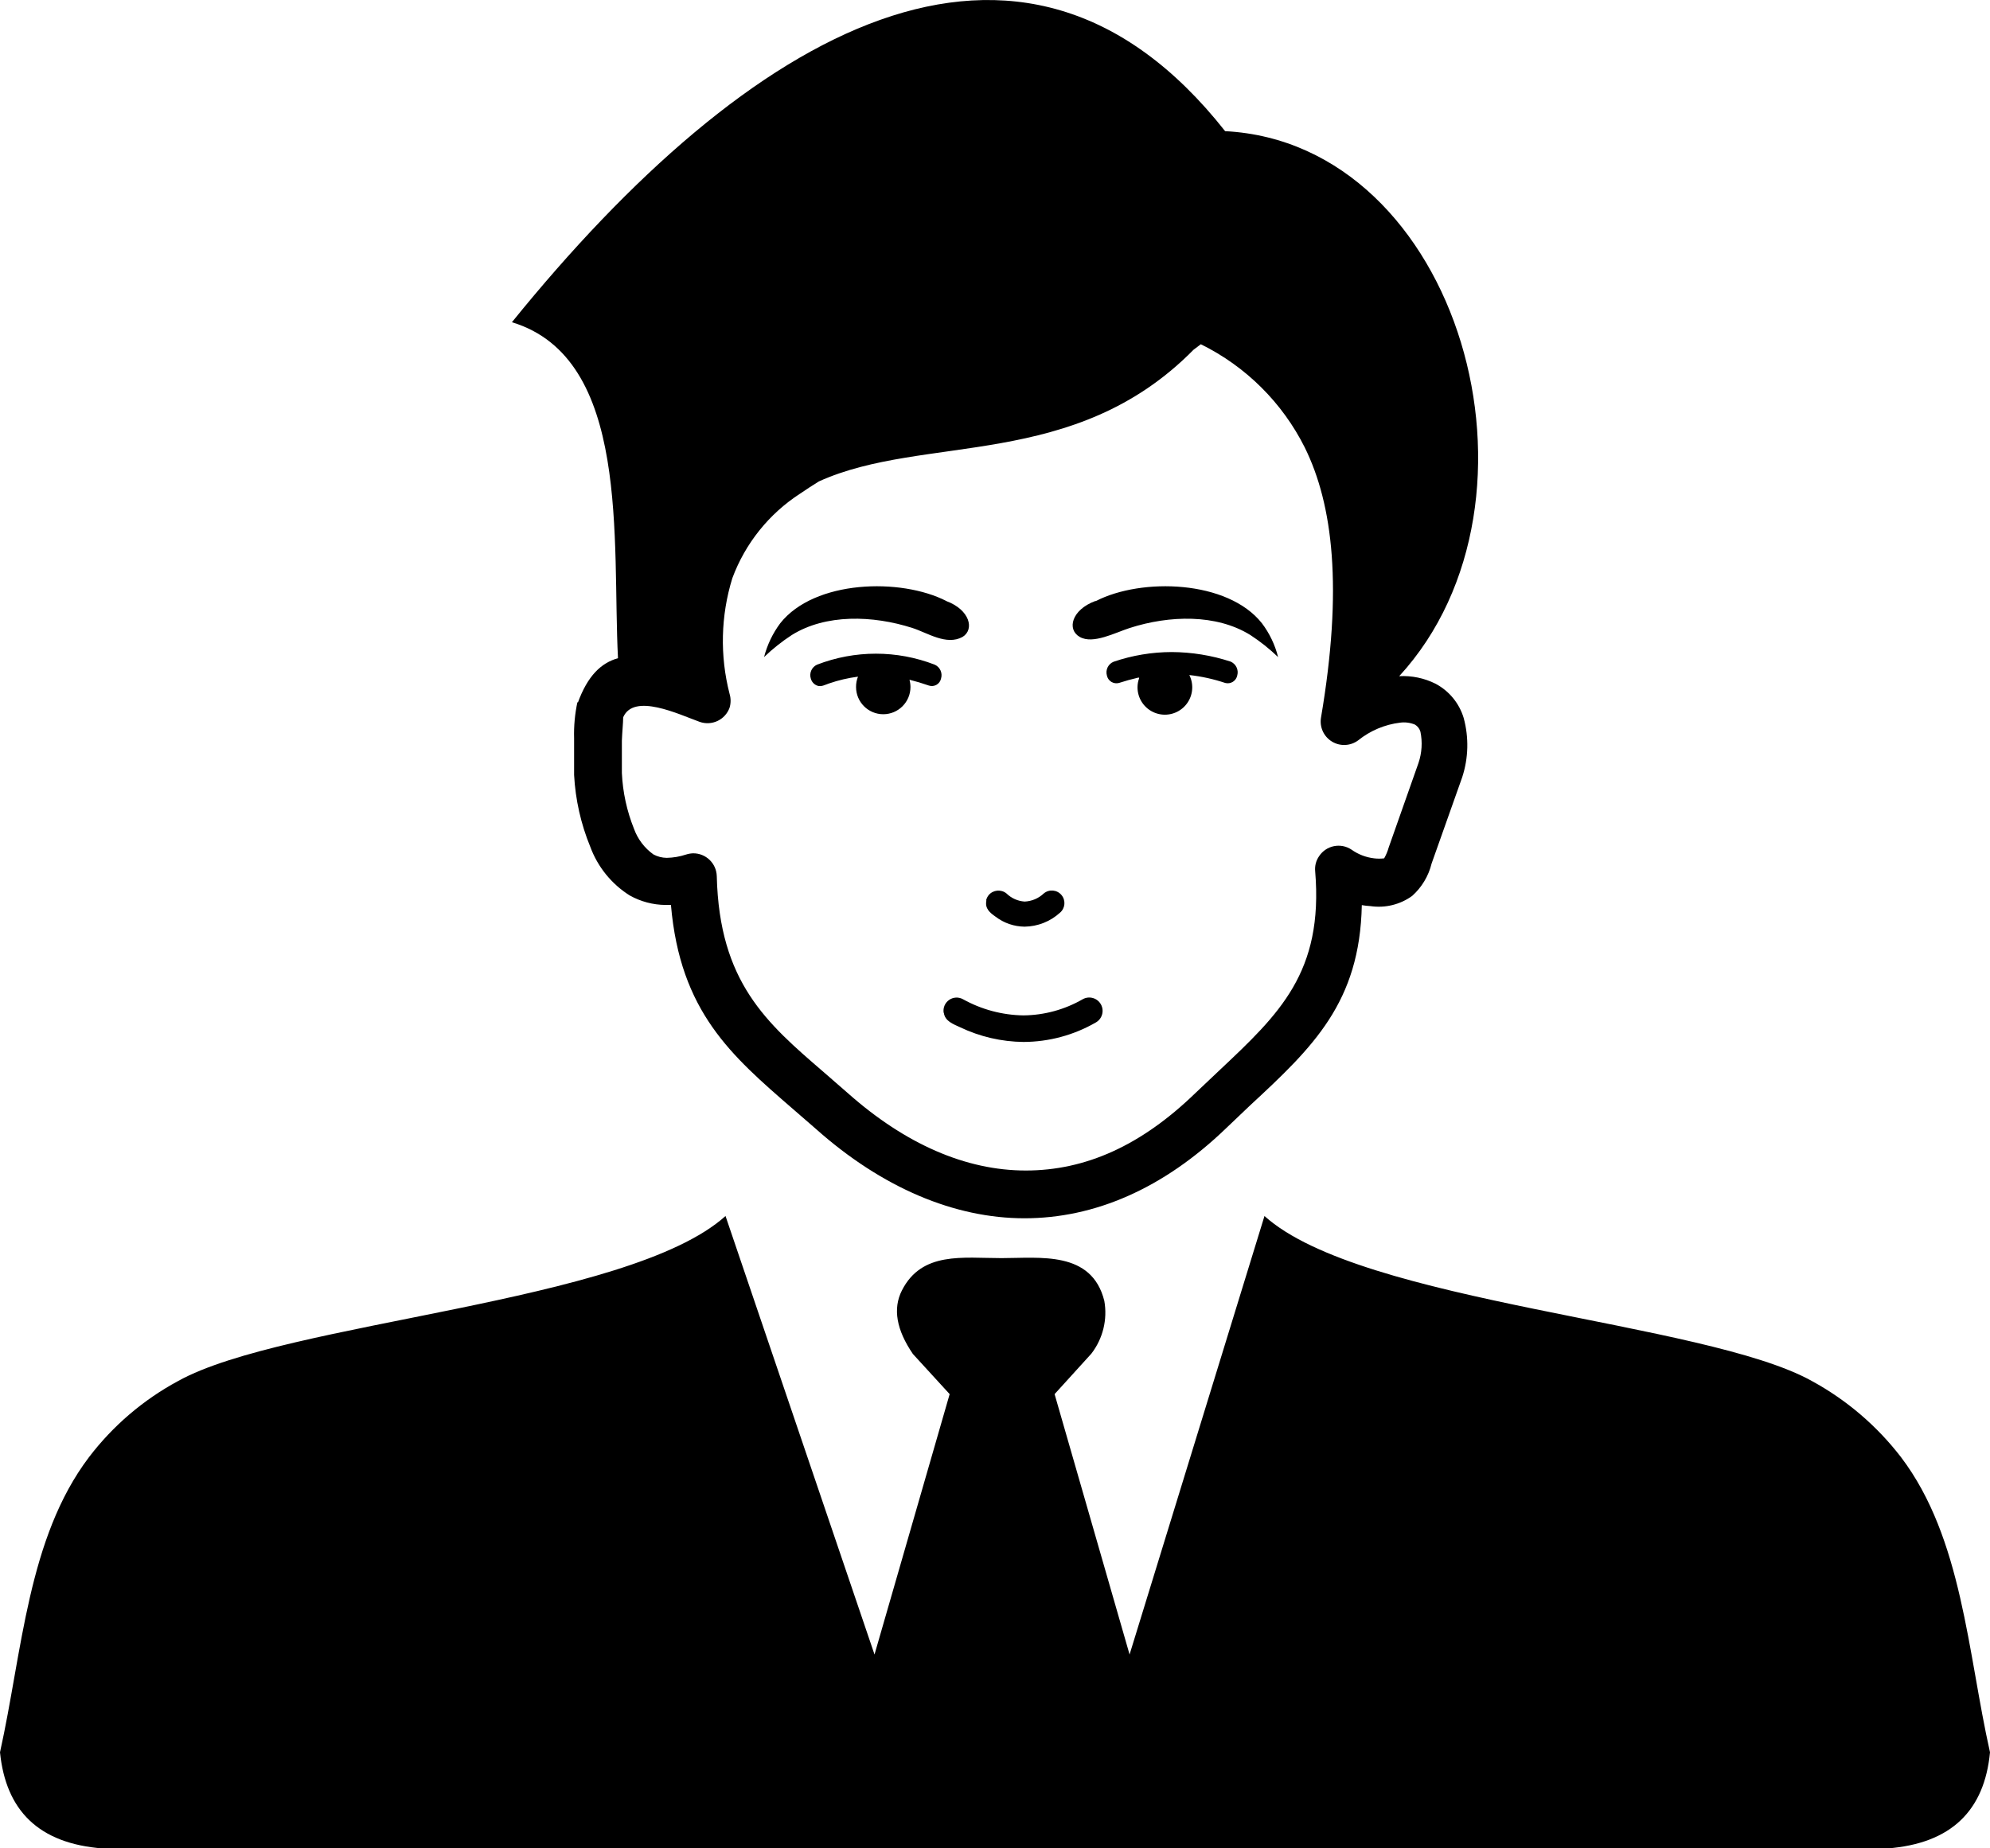
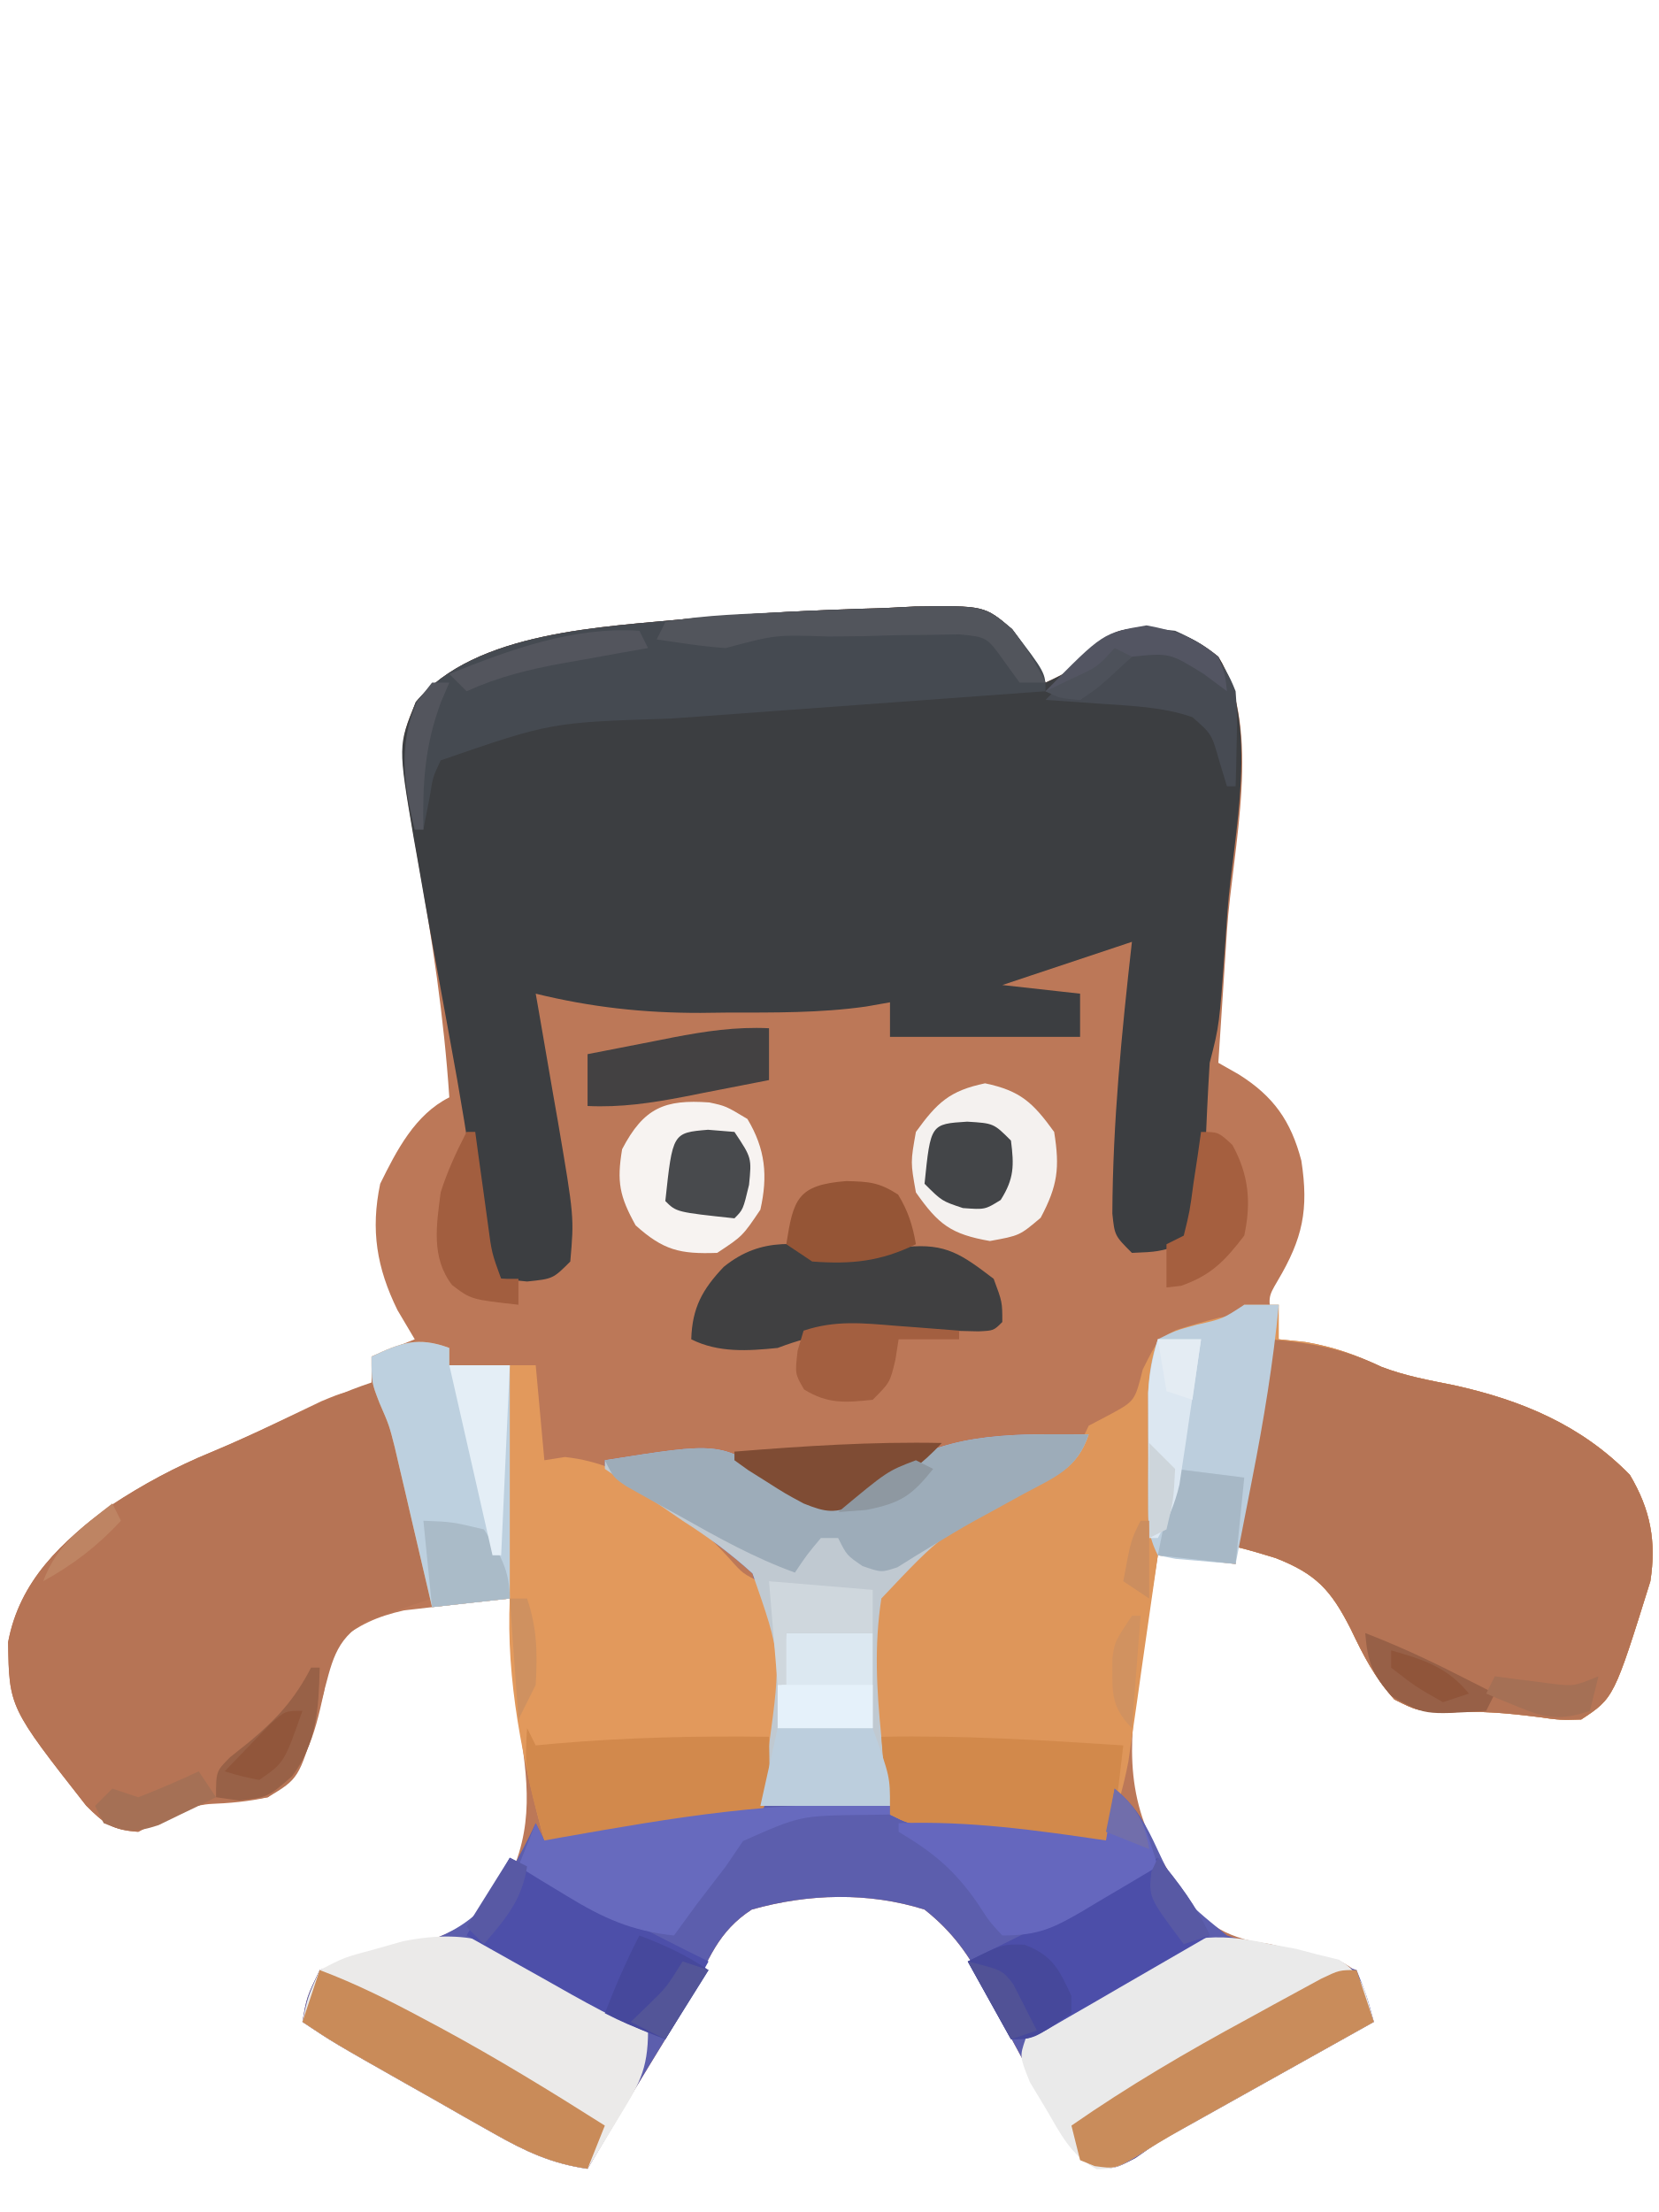
- <svg xmlns="http://www.w3.org/2000/svg" id="Layer_1" data-name="Layer 1" viewBox="0 0 122.88 114.11">
-   <path d="M35.68,43.4c.6-1.65,1.43-2.46,2.48-2.75-.37-7.2.81-18.52-6.55-20.75C46.2,1.87,63-7.94,75.65,8.1c14.51.76,20.73,22.79,10.75,33.66a4.47,4.47,0,0,1,2.25.47,3.55,3.55,0,0,1,1.73,2.11A6.38,6.38,0,0,1,90.29,48L88.4,53.33a3.94,3.94,0,0,1-1.2,2,3.52,3.52,0,0,1-2.58.63,4.78,4.78,0,0,1-.53-.06c-.12,6-3,8.76-6.9,12.37l-1.47,1.4c-3.89,3.75-8.14,5.57-12.46,5.57s-8.79-1.88-12.88-5.52l-1.44-1.25C45.17,65.2,42,62.49,41.43,55.89H41.1a4.61,4.61,0,0,1-2.22-.59,6,6,0,0,1-2.43-3,13.57,13.57,0,0,1-1-4.44c0-.46,0-1.38,0-2.26a9.37,9.37,0,0,1,.21-2.26ZM44.8,75.1,54,102.18,58.64,86.1l-2.27-2.48q-1.53-2.24-.68-3.92c1.23-2.43,3.77-2,6.15-2s5.57-.47,6.35,2.64a4.15,4.15,0,0,1-.8,3.26L65.12,86.1l4.63,16.08L78.08,75.1c6,5.41,27.18,6.5,33.8,10.19A17.51,17.51,0,0,1,117.39,90c3.79,5,4.11,12.09,5.49,18.22-.34,3.58-2.37,5.64-6.36,5.94H6.36c-4-.3-6-2.37-6.36-5.94C1.38,102,1.71,95,5.49,90A17.15,17.15,0,0,1,11,85.29c6.63-3.69,27.79-4.78,33.8-10.19ZM73.7,21.6c-7.38,7.49-16.62,5.18-23.13,8.13-.38.23-.77.49-1.17.76a10.62,10.62,0,0,0-4.18,5.22,13.12,13.12,0,0,0-.17,7.14,1.49,1.49,0,0,1,0,.86,1.45,1.45,0,0,1-1.85.87c-1.3-.47-4.06-1.8-4.72-.28,0,.35-.06.88-.08,1.44,0,.79,0,1.62,0,2a10.53,10.53,0,0,0,.75,3.45,3.34,3.34,0,0,0,1.2,1.58,1.78,1.78,0,0,0,.82.21,4.05,4.05,0,0,0,1.18-.2,1.63,1.63,0,0,1,.44-.08,1.45,1.45,0,0,1,1.47,1.41c.16,6.56,3.07,9.06,6.61,12.11l1.47,1.28c3.56,3.16,7.3,4.79,11,4.79s7.13-1.55,10.45-4.76l1.5-1.42c3.71-3.49,6.44-6.06,5.92-12.31a1.39,1.39,0,0,1,.24-.92,1.44,1.44,0,0,1,2-.41,3,3,0,0,0,1.4.54,2.5,2.5,0,0,0,.62,0,2.94,2.94,0,0,0,.28-.67l1.84-5.22a3.7,3.7,0,0,0,.12-1.93.75.75,0,0,0-.34-.44,1.78,1.78,0,0,0-.91-.12,5.11,5.11,0,0,0-2.59,1.09,1.45,1.45,0,0,1-2.3-1.4c1.36-8,.74-13.15-1-16.68a14.19,14.19,0,0,0-6.42-6.38l-.41.31ZM58.43,37.12c1.46.54,1.76,1.76,1,2.22-1,.54-2.16-.26-3.1-.56-2.44-.78-5.34-.87-7.44.44a11.68,11.68,0,0,0-1.71,1.36,6,6,0,0,1,1-2.09c2.11-2.67,7.43-2.82,10.26-1.37Zm9.2,0c-1.46.54-1.77,1.76-.95,2.22s2.16-.26,3.09-.56c2.44-.78,5.33-.87,7.44.44a11.68,11.68,0,0,1,1.71,1.36,5.78,5.78,0,0,0-1-2.09c-2.11-2.67-7.43-2.82-10.25-1.37ZM50.45,42.34a.64.64,0,0,1-.38-.42.71.71,0,0,1,.38-.87,10.07,10.07,0,0,1,7.27,0,.71.71,0,0,1,.39.85.58.58,0,0,1-.75.44q-.6-.21-1.2-.36a1.74,1.74,0,0,1,.06.45,1.68,1.68,0,1,1-3.36,0,1.66,1.66,0,0,1,.12-.64,9.09,9.09,0,0,0-1.79.42c-.24.08-.48.23-.74.13Zm19.89-.45a1.62,1.62,0,0,0-.1.54,1.69,1.69,0,1,0,3.2-.74,10.68,10.68,0,0,1,2.22.49.6.6,0,0,0,.74-.47.72.72,0,0,0-.41-.85,11.89,11.89,0,0,0-3.64-.59,11.17,11.17,0,0,0-3.59.6.71.71,0,0,0-.41.85.6.6,0,0,0,.74.46c.4-.13.8-.24,1.19-.33.1,0,.08,0,.06,0ZM60.89,55.61a.84.84,0,0,1,.16-.33.79.79,0,0,1,1.1-.1,1.77,1.77,0,0,0,1.12.5,1.83,1.83,0,0,0,1.18-.5.77.77,0,1,1,1,1.19,3.31,3.31,0,0,1-2.18.86,3,3,0,0,1-1.8-.62c-.34-.24-.67-.5-.56-1Zm-2.62,6.94a.81.81,0,0,1,1.19-.84,7.93,7.93,0,0,0,3.73,1,7.48,7.48,0,0,0,3.67-1,.82.82,0,0,1,.8,1.44,9,9,0,0,1-4.46,1.2,9.31,9.31,0,0,1-3.92-.91c-.41-.19-.93-.37-1-.89Z" />
+ <svg xmlns="http://www.w3.org/2000/svg" version="1.1" width="192" height="256">
+   <path d="M0 0 C1.744 -0.089 1.744 -0.089 3.524 -0.18 C11.621 -0.292 11.621 -0.292 14.81 2.45 C16.318 4.448 17.567 6.39 18.688 8.625 C21.248 7.448 22.638 6.683 24.5 4.5 C26.688 2.625 26.688 2.625 30.125 2.188 C33.88 2.649 35.752 3.277 38.688 5.625 C43.851 13.957 40.319 27.819 39.688 37.312 C39.591 38.804 39.494 40.296 39.398 41.787 C39.165 45.4 38.928 49.013 38.688 52.625 C39.466 53.067 40.245 53.509 41.047 53.965 C45.062 56.489 47.09 59.339 48.297 63.957 C49.171 69.645 48.456 72.952 45.547 77.863 C44.44 79.75 44.44 79.75 44.938 82.625 C45.185 83.285 45.432 83.945 45.688 84.625 C46.698 84.728 47.709 84.831 48.75 84.938 C52.108 85.524 54.509 86.389 57.555 87.816 C60.301 88.858 63.058 89.362 65.938 89.938 C73.737 91.656 80.671 94.537 86.312 100.312 C88.711 104.346 89.396 108.031 88.688 112.625 C84.472 126.135 84.472 126.135 80.688 128.625 C78.27 128.699 78.27 128.699 75.5 128.312 C72.023 127.872 68.809 127.599 65.312 127.812 C61.688 127.625 61.688 127.625 59.062 126.312 C56.691 123.63 55.537 121.332 54 118.125 C51.724 113.65 50.011 111.773 45.312 109.938 C43.782 109.461 42.243 109.009 40.688 108.625 C40.688 109.285 40.688 109.945 40.688 110.625 C37.718 110.295 34.748 109.965 31.688 109.625 C31.18 112.791 30.681 115.957 30.188 119.125 C30.044 120.012 29.901 120.899 29.754 121.812 C28.424 130.427 27.578 137.208 32.188 144.938 C32.55 145.553 32.912 146.169 33.286 146.804 C35.85 150.889 37.831 153.173 42.531 154.273 C43.243 154.389 43.954 154.505 44.688 154.625 C46.486 155.032 48.278 155.471 50.062 155.938 C50.895 156.119 51.728 156.301 52.586 156.488 C54.688 157.625 54.688 157.625 55.819 160.696 C56.106 161.663 56.392 162.629 56.688 163.625 C55.956 164.033 55.225 164.442 54.472 164.863 C51.741 166.388 49.011 167.915 46.281 169.442 C44.526 170.423 42.77 171.404 41.014 172.385 C39.346 173.318 39.346 173.318 37.645 174.27 C36.623 174.84 35.602 175.411 34.55 175.999 C31.683 177.578 31.683 177.578 29.065 179.397 C26.688 180.625 26.688 180.625 24.503 180.509 C21.261 178.931 20.087 175.46 18.5 172.375 C17.693 170.92 16.883 169.467 16.07 168.016 C14.555 165.27 13.149 162.504 11.805 159.672 C9.892 155.978 7.999 153.253 4.688 150.625 C-1.795 148.577 -8.8 148.776 -15.312 150.625 C-19.21 153.15 -20.389 156.487 -22.312 160.625 C-23.854 163.268 -25.452 165.874 -27.053 168.481 C-29.518 172.503 -31.914 176.564 -34.312 180.625 C-38.483 180.025 -41.511 178.608 -45.164 176.535 C-46.262 175.916 -47.361 175.296 -48.492 174.658 C-49.629 174.008 -50.766 173.358 -51.938 172.688 C-53.082 172.041 -54.227 171.395 -55.406 170.729 C-63.73 166.013 -63.73 166.013 -67.312 163.625 C-66.824 160.762 -66.824 160.762 -65.312 157.625 C-62.484 156.628 -60.035 155.994 -57.125 155.438 C-51.272 154.003 -47.317 152.754 -43.688 147.625 C-40.395 141.118 -41.224 135.617 -42.312 128.625 C-42.522 126.022 -42.71 123.418 -42.875 120.812 C-42.959 119.63 -43.043 118.448 -43.129 117.23 C-43.189 116.371 -43.25 115.511 -43.312 114.625 C-46.315 114.939 -49.314 115.276 -52.312 115.625 C-53.385 115.749 -54.458 115.873 -55.562 116 C-58.763 116.727 -60.687 117.647 -63.312 119.625 C-64.377 122.354 -64.377 122.354 -64.812 125.438 C-66.028 130.955 -66.86 134.043 -71.312 137.625 C-73.602 138.133 -75.759 138.313 -78.102 138.41 C-81.215 138.713 -83.556 140.215 -86.312 141.625 C-89.265 141.432 -90.237 140.7 -92.348 138.586 C-101.255 127.224 -101.255 127.224 -101.375 119.688 C-100.055 112.566 -95.145 107.999 -89.5 103.875 C-85.736 101.394 -81.983 99.375 -77.816 97.668 C-73.514 95.876 -69.338 93.805 -65.133 91.797 C-62.312 90.625 -62.312 90.625 -59.312 90.625 C-59.312 89.305 -59.312 87.985 -59.312 86.625 C-56.837 85.635 -56.837 85.635 -54.312 84.625 C-55.303 82.954 -55.303 82.954 -56.312 81.25 C-58.713 76.353 -59.436 71.997 -58.312 66.625 C-56.407 62.755 -54.274 58.606 -50.312 56.625 C-50.932 47.342 -52.288 38.333 -53.939 29.186 C-56.257 15.934 -56.257 15.934 -54.188 10.875 C-47.314 2.626 -32.455 2.205 -22.336 1.205 C-14.902 0.578 -7.458 0.206 0 0 Z " fill="#BC7858" transform="translate(102.3125,70.375)" />
+   <path d="M0 0 C1.744 -0.089 1.744 -0.089 3.524 -0.18 C11.621 -0.292 11.621 -0.292 14.81 2.45 C16.318 4.448 17.567 6.39 18.688 8.625 C21.248 7.448 22.638 6.683 24.5 4.5 C26.688 2.625 26.688 2.625 30.125 2.188 C33.88 2.649 35.752 3.277 38.688 5.625 C43.568 13.46 40.398 26.329 39.75 35.062 C39.663 36.315 39.576 37.567 39.486 38.857 C38.801 48.316 38.801 48.316 37.688 52.625 C37.464 56.226 37.295 59.821 37.17 63.426 C36.828 70.795 36.828 70.795 34.688 73.625 C31.688 74.5 31.688 74.5 28.688 74.625 C26.688 72.625 26.688 72.625 26.422 70.07 C26.472 59.504 27.505 49.117 28.688 38.625 C21.262 41.1 21.262 41.1 13.688 43.625 C16.657 43.955 19.628 44.285 22.688 44.625 C22.688 46.275 22.688 47.925 22.688 49.625 C15.428 49.625 8.168 49.625 0.688 49.625 C0.688 48.305 0.688 46.985 0.688 45.625 C-0.224 45.786 -1.135 45.947 -2.074 46.113 C-7.407 46.871 -12.748 46.809 -18.125 46.812 C-19.669 46.831 -19.669 46.831 -21.244 46.85 C-27.839 46.862 -33.906 46.194 -40.312 44.625 C-40.191 45.315 -40.07 46.006 -39.945 46.717 C-39.395 49.873 -38.854 53.03 -38.312 56.188 C-38.122 57.274 -37.931 58.36 -37.734 59.479 C-35.861 70.484 -35.861 70.484 -36.312 75.625 C-38.312 77.625 -38.312 77.625 -41.312 77.938 C-42.303 77.834 -43.292 77.731 -44.312 77.625 C-46.509 74.33 -46.728 72.689 -47.188 68.812 C-48.02 62.458 -49.081 56.176 -50.25 49.875 C-51.548 42.817 -52.845 35.76 -54.062 28.688 C-54.254 27.616 -54.254 27.616 -54.449 26.522 C-56.249 15.915 -56.249 15.915 -54.188 10.875 C-47.314 2.626 -32.455 2.205 -22.336 1.205 C-14.902 0.578 -7.458 0.206 0 0 Z " fill="#3C3E41" transform="translate(102.3125,70.375)" />
+   <path d="M0 0 C-1.353 4.06 -3.918 4.814 -7.5 6.688 C-16.926 11.504 -16.926 11.504 -24 19 C-24.836 24.417 -24.586 29.556 -24 35 C-23.912 35.828 -23.824 36.655 -23.733 37.508 C-23.497 39.673 -23.253 41.837 -23 44 C-22.385 44.055 -21.77 44.111 -21.136 44.168 C-18.34 44.421 -15.545 44.679 -12.75 44.938 C-11.782 45.025 -10.814 45.112 -9.816 45.201 C-8.882 45.288 -7.947 45.375 -6.984 45.465 C-5.696 45.583 -5.696 45.583 -4.382 45.703 C-2.184 45.977 -0.133 46.411 2 47 C2.33 45.02 2.66 43.04 3 41 C5.183 42.843 6.173 44.354 7.445 46.961 C10.522 53.542 10.522 53.542 16.002 57.997 C19.032 59.025 22.035 59.786 25.184 60.355 C27.367 60.777 27.367 60.777 31 62 C32.227 65.076 32.227 65.076 33 68 C32.269 68.408 31.538 68.817 30.784 69.238 C28.054 70.763 25.324 72.29 22.594 73.817 C20.838 74.798 19.082 75.779 17.326 76.76 C16.214 77.382 15.103 78.004 13.957 78.645 C12.425 79.501 12.425 79.501 10.863 80.374 C7.996 81.953 7.996 81.953 5.378 83.772 C3 85 3 85 0.815 84.884 C-2.426 83.306 -3.6 79.835 -5.188 76.75 C-5.995 75.295 -6.805 73.842 -7.617 72.391 C-9.132 69.645 -10.539 66.879 -11.883 64.047 C-13.796 60.353 -15.688 57.628 -19 55 C-25.483 52.952 -32.488 53.151 -39 55 C-42.897 57.525 -44.077 60.862 -46 65 C-47.542 67.643 -49.139 70.249 -50.74 72.856 C-53.205 76.878 -55.602 80.939 -58 85 C-62.17 84.4 -65.199 82.983 -68.852 80.91 C-69.95 80.291 -71.048 79.671 -72.18 79.033 C-73.885 78.058 -73.885 78.058 -75.625 77.062 C-76.77 76.416 -77.914 75.77 -79.094 75.104 C-87.417 70.388 -87.417 70.388 -91 68 C-90.508 65.133 -90.508 65.133 -89 62 C-86.194 61.029 -83.76 60.411 -80.875 59.875 C-74.054 58.306 -70.789 56.628 -66.938 50.688 C-65.907 48.819 -64.908 46.931 -64 45 C-63.67 45.66 -63.34 46.32 -63 47 C-62.385 46.909 -61.77 46.818 -61.136 46.725 C-58.341 46.313 -55.545 45.907 -52.75 45.5 C-51.782 45.357 -50.814 45.214 -49.816 45.066 C-48.415 44.863 -48.415 44.863 -46.984 44.656 C-46.126 44.531 -45.267 44.405 -44.382 44.275 C-42 44 -42 44 -38 44 C-35.331 29.575 -35.331 29.575 -38.914 16.109 C-41.487 13.768 -44.068 11.869 -47 10 C-47.88 9.395 -48.761 8.791 -49.668 8.168 C-51.22 7.114 -52.79 6.086 -54.383 5.094 C-54.916 4.733 -55.45 4.372 -56 4 C-56 3.67 -56 3.34 -56 3 C-42.695 0.891 -42.695 0.891 -36.438 5 C-35.694 5.577 -34.95 6.155 -34.184 6.75 C-32.056 8.228 -32.056 8.228 -29.496 7.875 C-26.789 6.926 -24.937 5.688 -22.625 4 C-15.597 -0.438 -8.061 0 0 0 Z " fill="#5C5EAD" transform="translate(126,166)" />
+   <path d="M0 0 C1.32 0 2.64 0 4 0 C4 1.32 4 2.64 4 4 C5.516 4.155 5.516 4.155 7.062 4.312 C10.42 4.899 12.822 5.764 15.867 7.191 C18.614 8.233 21.37 8.737 24.25 9.312 C32.049 11.031 38.984 13.912 44.625 19.688 C47.024 23.721 47.709 27.406 47 32 C42.784 45.51 42.784 45.51 39 48 C36.582 48.074 36.582 48.074 33.812 47.688 C30.336 47.247 27.121 46.974 23.625 47.188 C20 47 20 47 17.375 45.688 C15.004 43.005 13.849 40.707 12.312 37.5 C10.036 33.025 8.324 31.148 3.625 29.312 C2.095 28.836 0.556 28.384 -1 28 C-1 28.66 -1 29.32 -1 30 C-3.97 29.67 -6.94 29.34 -10 29 C-10.111 29.786 -10.221 30.573 -10.335 31.383 C-10.843 34.965 -11.359 38.545 -11.875 42.125 C-12.136 43.981 -12.136 43.981 -12.402 45.875 C-12.663 47.673 -12.663 47.673 -12.93 49.508 C-13.087 50.608 -13.244 51.707 -13.406 52.84 C-14.005 56.026 -14.904 58.953 -16 62 C-19.792 61.694 -23.584 61.379 -27.375 61.062 C-28.455 60.975 -29.535 60.888 -30.648 60.799 C-31.68 60.712 -32.711 60.625 -33.773 60.535 C-34.727 60.457 -35.68 60.378 -36.662 60.297 C-39 60 -39 60 -41 59 C-43.535 50.972 -44.481 42.307 -43 34 C-38.657 27.145 -30.615 23.318 -23.56 19.648 C-19.776 17.76 -19.776 17.76 -18 14 C-17.216 13.588 -16.433 13.175 -15.625 12.75 C-12.661 11.152 -12.661 11.152 -11.75 7.5 C-10 4 -10 4 -7.852 2.914 C-6.235 2.399 -4.604 1.928 -2.961 1.508 C-1.011 1.18 -1.011 1.18 0 0 Z " fill="#DE965A" transform="translate(144,151)" />
+   <path d="M0 0 C2.142 2.142 2.495 3.116 3.289 5.957 C3.508 6.74 3.727 7.523 3.953 8.33 C4.286 9.559 4.286 9.559 4.625 10.812 C4.969 12.024 4.969 12.024 5.32 13.26 C6.419 17.252 7.322 20.817 7 25 C6.301 25.231 5.603 25.461 4.883 25.699 C3.518 26.188 3.518 26.188 2.125 26.688 C1.22 27.001 0.315 27.314 -0.617 27.637 C-4.333 29.762 -4.606 32.597 -5.711 36.535 C-6.04 37.786 -6.04 37.786 -6.375 39.062 C-8.433 45.841 -8.433 45.841 -12 48 C-14.254 48.379 -16.473 48.569 -18.754 48.715 C-21.858 49.109 -24.238 50.587 -27 52 C-29.952 51.807 -30.925 51.075 -33.035 48.961 C-41.943 37.599 -41.943 37.599 -42.062 30.062 C-40.743 22.941 -35.833 18.374 -30.188 14.25 C-26.423 11.769 -22.668 9.753 -18.504 8.039 C-15.332 6.723 -12.236 5.266 -9.125 3.812 C-6.09 2.395 -3.178 1.059 0 0 Z " fill="#B67455" transform="translate(43,160)" />
+   <path d="M0 0 C0 0.66 0 1.32 0 2 C3.3 2 6.6 2 10 2 C10.33 5.63 10.66 9.26 11 13 C11.784 12.876 12.568 12.752 13.375 12.625 C21.154 13.43 27.295 18.775 32.43 24.387 C33.959 26.115 33.959 26.115 36.172 27.195 C38 29 38 29 38.461 32.73 C38.453 34.216 38.424 35.702 38.375 37.188 C38.374 37.918 38.372 38.648 38.371 39.4 C38.289 44.538 37.399 49.06 36 54 C33.147 54.507 30.293 55.006 27.438 55.5 C26.638 55.643 25.838 55.786 25.014 55.934 C20.265 56.748 15.818 57.155 11 57 C8.504 47.907 6.56 38.464 7 29 C4.03 29.33 1.06 29.66 -2 30 C-2.141 29.39 -2.282 28.78 -2.427 28.152 C-3.072 25.371 -3.724 22.592 -4.375 19.812 C-4.597 18.853 -4.818 17.893 -5.047 16.904 C-5.266 15.973 -5.485 15.042 -5.711 14.082 C-5.91 13.228 -6.109 12.375 -6.314 11.495 C-6.962 8.942 -6.962 8.942 -8.081 6.37 C-9 4 -9 4 -9 1 C-5.574 -0.618 -3.619 -1.341 0 0 Z " fill="#E2995C" transform="translate(52,156)" />
+   <path d="M0 0 C4.858 0.426 8.464 1.078 12.902 3.191 C15.634 4.245 18.38 4.74 21.25 5.312 C29.049 7.031 35.984 9.912 41.625 15.688 C44.024 19.721 44.709 23.406 44 28 C39.784 41.51 39.784 41.51 36 44 C33.582 44.074 33.582 44.074 30.812 43.688 C27.336 43.247 24.121 42.974 20.625 43.188 C17 43 17 43 14.375 41.688 C12.004 39.005 10.849 36.707 9.312 33.5 C7.036 29.025 5.324 27.148 0.625 25.312 C-0.905 24.836 -2.444 24.384 -4 24 C-3.453 15.819 -1.829 7.982 0 0 Z " fill="#B57455" transform="translate(147,155)" />
+   <path d="M0 0 C-1.353 4.06 -3.918 4.814 -7.5 6.688 C-16.928 11.503 -16.928 11.503 -24 19 C-24.836 24.468 -24.551 29.513 -24 35 C-23.915 35.928 -23.83 36.856 -23.742 37.812 C-23.55 39.549 -23.287 41.277 -23 43 C-27.95 43 -32.9 43 -38 43 C-37.67 40.69 -37.34 38.38 -37 36 C-35.598 25.62 -35.598 25.62 -38.914 16.105 C-41.487 13.767 -44.07 11.868 -47 10 C-47.88 9.395 -48.761 8.791 -49.668 8.168 C-51.22 7.114 -52.79 6.086 -54.383 5.094 C-54.916 4.733 -55.45 4.372 -56 4 C-56 3.67 -56 3.34 -56 3 C-42.695 0.891 -42.695 0.891 -36.438 5 C-35.694 5.577 -34.95 6.155 -34.184 6.75 C-32.056 8.228 -32.056 8.228 -29.496 7.875 C-26.789 6.926 -24.937 5.688 -22.625 4 C-15.597 -0.438 -8.061 0 0 0 Z " fill="#C0C9D1" transform="translate(126,166)" />
+   <path d="M0 0 C1.744 -0.089 1.744 -0.089 3.524 -0.18 C11.6 -0.292 11.6 -0.292 14.81 2.415 C18.688 7.491 18.688 7.491 18.688 9.625 C18.052 9.671 17.417 9.716 16.763 9.763 C10.094 10.244 3.426 10.732 -3.242 11.224 C-5.724 11.406 -8.206 11.587 -10.688 11.765 C-14.275 12.023 -17.862 12.288 -21.449 12.555 C-22.541 12.632 -23.634 12.709 -24.759 12.789 C-38.575 13.228 -38.575 13.228 -51.312 17.625 C-52.219 19.565 -52.219 19.565 -52.562 21.75 C-52.81 23.029 -53.057 24.308 -53.312 25.625 C-53.642 25.625 -53.972 25.625 -54.312 25.625 C-55.542 20.554 -56.202 15.799 -54.188 10.875 C-47.314 2.626 -32.455 2.205 -22.336 1.205 C-14.902 0.578 -7.458 0.206 0 0 Z " fill="#454A51" transform="translate(102.3125,70.375)" />
+   <path d="M0 0 C0.989 0.179 1.977 0.358 2.996 0.543 C3.802 0.756 4.607 0.968 5.438 1.188 C6.261 1.387 7.085 1.587 7.934 1.793 C10.923 3.539 11.042 5.783 12 9 C11.269 9.408 10.538 9.817 9.784 10.238 C7.054 11.763 4.324 13.29 1.594 14.817 C-0.162 15.798 -1.918 16.779 -3.674 17.76 C-4.786 18.382 -5.897 19.004 -7.043 19.645 C-8.064 20.215 -9.085 20.786 -10.137 21.374 C-12.028 22.448 -13.897 23.558 -15.743 24.707 C-18 26 -18 26 -20.07 26.051 C-23.059 24.423 -24.18 22.096 -25.875 19.188 C-26.512 18.129 -27.149 17.071 -27.805 15.98 C-29 13 -29 13 -28.313 10.977 C-25.92 7.374 -22.142 5.759 -18.438 3.688 C-17.663 3.22 -16.889 2.753 -16.092 2.271 C-10.32 -0.982 -6.424 -1.464 0 0 Z " fill="#EAEAEA" transform="translate(147,225)" />
+   <path d="M0 0 C0.879 0.491 1.758 0.982 2.664 1.488 C3.494 1.972 4.324 2.455 5.18 2.953 C5.937 3.393 6.695 3.833 7.476 4.286 C8.02 4.769 8.564 5.252 9.125 5.75 C9.125 10.407 8.014 12.076 5.625 16 C4.975 17.078 4.326 18.155 3.656 19.266 C3.151 20.085 2.646 20.905 2.125 21.75 C-2.045 21.15 -5.074 19.733 -8.727 17.66 C-9.825 17.041 -10.923 16.421 -12.055 15.783 C-13.192 15.133 -14.329 14.483 -15.5 13.812 C-16.645 13.166 -17.789 12.52 -18.969 11.854 C-27.292 7.138 -27.292 7.138 -30.875 4.75 C-30.266 1.898 -30.266 1.898 -28.875 -1.25 C-26.047 -2.711 -26.047 -2.711 -22.625 -3.625 C-21.506 -3.942 -20.387 -4.259 -19.234 -4.586 C-11.098 -6.194 -6.952 -4.114 0 0 Z " fill="#EBEAE9" transform="translate(65.875,229.25)" />
+   <path d="M0 0 C-1.351 4.053 -3.934 4.953 -7.5 6.875 C-8.779 7.578 -10.057 8.281 -11.336 8.984 C-11.962 9.325 -12.588 9.666 -13.233 10.018 C-14.774 10.874 -16.285 11.784 -17.789 12.703 C-18.945 13.407 -18.945 13.407 -20.125 14.125 C-20.788 14.54 -21.45 14.955 -22.133 15.383 C-24 16 -24 16 -26.18 15.242 C-28 14 -28 14 -29 12 C-29.66 12 -30.32 12 -31 12 C-32.637 13.96 -32.637 13.96 -34 16 C-38.688 14.302 -42.919 11.938 -47.25 9.5 C-47.982 9.097 -48.714 8.693 -49.469 8.277 C-50.165 7.887 -50.861 7.496 -51.578 7.094 C-52.211 6.74 -52.845 6.386 -53.497 6.021 C-55 5 -55 5 -56 3 C-42.695 0.891 -42.695 0.891 -36.438 5 C-35.694 5.577 -34.95 6.155 -34.184 6.75 C-32.056 8.228 -32.056 8.228 -29.496 7.875 C-26.789 6.926 -24.937 5.688 -22.625 4 C-15.597 -0.438 -8.061 0 0 0 Z " fill="#9DACB9" transform="translate(126,166)" />
+   <path d="M0 0 C0 0.66 0 1.32 0 2 C2.31 2 4.62 2 7 2 C7 10.91 7 19.82 7 29 C4.03 29.33 1.06 29.66 -2 30 C-2.141 29.39 -2.282 28.78 -2.427 28.152 C-3.072 25.371 -3.724 22.592 -4.375 19.812 C-4.597 18.853 -4.818 17.893 -5.047 16.904 C-5.266 15.973 -5.485 15.042 -5.711 14.082 C-5.91 13.228 -6.109 12.375 -6.314 11.495 C-6.962 8.942 -6.962 8.942 -8.081 6.37 C-9 4 -9 4 -9 1 C-5.574 -0.618 -3.619 -1.341 0 0 Z " fill="#BDD0DF" transform="translate(52,156)" />
+   <path d="M0 0 C1.32 0 2.64 0 4 0 C3.34 6.779 2.253 13.382 0.938 20.062 C0.751 21.023 0.565 21.984 0.373 22.975 C-0.081 25.317 -0.539 27.659 -1 30 C-2.48 29.886 -3.959 29.759 -5.438 29.625 C-6.261 29.555 -7.085 29.486 -7.934 29.414 C-8.616 29.277 -9.297 29.141 -10 29 C-11.154 26.693 -11.129 25.354 -11.133 22.789 C-11.134 21.956 -11.135 21.124 -11.137 20.266 C-11.133 19.394 -11.129 18.523 -11.125 17.625 C-11.129 16.761 -11.133 15.898 -11.137 15.008 C-11.135 14.172 -11.134 13.337 -11.133 12.477 C-11.132 11.714 -11.131 10.952 -11.129 10.167 C-10.998 7.961 -10.724 6.088 -10 4 C-7.969 2.988 -7.969 2.988 -5.5 2.312 C-2.482 1.632 -2.482 1.632 0 0 Z " fill="#BCCEDD" transform="translate(144,151)" />
+   <path d="M0 0 C3.228 0.516 3.228 0.516 6.961 -0.336 C11.589 -0.799 13.402 0.551 17.086 3.352 C18.086 6.039 18.086 6.039 18.086 8.352 C17.086 9.352 17.086 9.352 15.323 9.433 C14.571 9.415 13.818 9.397 13.043 9.379 C11.803 9.361 11.803 9.361 10.537 9.342 C8.797 9.307 7.058 9.268 5.318 9.225 C0.425 9.16 -3.283 9.592 -7.914 11.352 C-11.357 11.702 -14.761 11.928 -17.914 10.352 C-17.807 6.696 -16.614 4.566 -14.164 1.977 C-9.673 -1.67 -5.46 -0.737 0 0 Z " fill="#404041" transform="translate(97.91406,144.6484)" />
+   <path d="M0 0 C0.33 0.66 0.66 1.32 1 2 C1.776 1.928 2.552 1.856 3.352 1.781 C11.588 1.074 19.736 0.888 28 1 C28.125 7.75 28.125 7.75 27 10 C24.113 10.649 21.294 11.175 18.375 11.625 C17.58 11.759 16.784 11.893 15.965 12.031 C11.248 12.79 6.776 13.141 2 13 C-0.286 4.571 -0.286 4.571 0 0 Z " fill="#D2894C" transform="translate(61,200)" />
+   <path d="M0 0 C9.367 -0.182 18.659 0.387 28 1 C27.125 8.625 27.125 8.625 26 12 C22.208 11.694 18.416 11.379 14.625 11.062 C13.545 10.975 12.465 10.888 11.352 10.799 C10.32 10.712 9.289 10.625 8.227 10.535 C7.273 10.457 6.32 10.378 5.338 10.297 C3 10 3 10 1 9 C0.586 6.934 0.586 6.934 0.375 4.438 C0.3 3.611 0.225 2.785 0.148 1.934 C0.099 1.296 0.05 0.657 0 0 Z " fill="#D2894B" transform="translate(102,201)" />
+   <path d="M0 0 C0.99 0.531 1.98 1.062 3 1.609 C9.626 5.158 16.249 8.693 23 12 C21.35 14.97 19.7 17.94 18 21 C12.924 19.201 8.363 16.51 3.688 13.875 C2.852 13.407 2.016 12.939 1.154 12.457 C-0.899 11.307 -2.95 10.154 -5 9 C-3.35 6.03 -1.7 3.06 0 0 Z " fill="#4D4FA9" transform="translate(59,215)" />
+   <path d="M0 0 C0.66 1.98 1.32 3.96 2 6 C1.269 6.408 0.538 6.817 -0.216 7.238 C-2.946 8.763 -5.676 10.29 -8.406 11.817 C-10.162 12.798 -11.918 13.779 -13.674 14.76 C-14.786 15.382 -15.897 16.004 -17.043 16.645 C-18.064 17.215 -19.085 17.786 -20.137 18.374 C-22.027 19.448 -23.892 20.566 -25.728 21.729 C-28 23 -28 23 -30.312 22.688 C-30.869 22.461 -31.426 22.234 -32 22 C-32.33 20.68 -32.66 19.36 -33 18 C-26.415 13.425 -19.612 9.439 -12.562 5.625 C-11.571 5.08 -10.579 4.534 -9.557 3.973 C-8.138 3.201 -8.138 3.201 -6.691 2.414 C-5.837 1.95 -4.984 1.485 -4.104 1.006 C-2 0 -2 0 0 0 Z " fill="#C98C5B" transform="translate(157,228)" />
+   <path d="M0 0 C2.414 2.897 4.386 5.598 6 9 C2.546 11.007 -0.914 13.004 -4.375 15 C-5.36 15.572 -6.345 16.145 -7.359 16.734 C-8.3 17.276 -9.241 17.817 -10.211 18.375 C-11.515 19.129 -11.515 19.129 -12.845 19.898 C-15 21 -15 21 -17 21 C-18.65 18.03 -20.3 15.06 -22 12 C-21.082 11.553 -20.164 11.105 -19.219 10.645 C-12.591 7.388 -6.174 4.075 0 0 Z " fill="#4C4EA9" transform="translate(134,215)" />
+   <path d="M0 0 C4.171 1.564 8.079 3.525 12 5.625 C12.973 6.144 12.973 6.144 13.965 6.674 C20.475 10.189 26.753 14.039 33 18 C32.34 19.65 31.68 21.3 31 23 C26.83 22.4 23.801 20.983 20.148 18.91 C19.05 18.291 17.952 17.671 16.82 17.033 C15.683 16.383 14.546 15.733 13.375 15.062 C12.23 14.416 11.086 13.77 9.906 13.104 C1.583 8.388 1.583 8.388 -2 6 C-1.34 4.02 -0.68 2.04 0 0 Z " fill="#C98B59" transform="translate(37,228)" />
+   <path d="M0 0 C0 0.33 0 0.66 0 1 C-0.953 1.014 -1.905 1.028 -2.887 1.043 C-10.369 1.127 -10.369 1.127 -17 4.062 C-17.66 5.032 -18.32 6.001 -19 7 C-20.101 8.44 -21.205 9.877 -22.312 11.312 C-23.212 12.539 -24.11 13.767 -25 15 C-29.903 14.477 -33.184 12.999 -37.375 10.438 C-38.435 9.797 -39.494 9.156 -40.586 8.496 C-41.383 8.002 -42.179 7.509 -43 7 C-42.34 5.35 -41.68 3.7 -41 2 C-40.67 2.66 -40.34 3.32 -40 4 C-38.982 3.818 -38.982 3.818 -37.943 3.633 C-25.238 1.396 -12.931 -0.757 0 0 Z " fill="#676ABE" transform="translate(103,209)" />
+   <path d="M0 0 C4.107 0.856 5.554 2.244 8 5.625 C8.667 9.775 8.411 11.851 6.438 15.562 C4 17.625 4 17.625 0.562 18.25 C-3.94 17.46 -5.384 16.35 -8 12.625 C-8.625 9.125 -8.625 9.125 -8 5.625 C-5.554 2.244 -4.107 0.856 0 0 Z " fill="#F4F1EF" transform="translate(114,125.375)" />
+   <path d="M0 0 C1.906 0.41 1.906 0.41 4.406 1.91 C6.5 5.4 6.785 8.509 5.906 12.41 C3.844 15.473 3.844 15.473 0.906 17.41 C-3.406 17.561 -5.308 17.115 -8.531 14.223 C-10.396 10.866 -10.724 9.192 -10.094 5.41 C-7.587 0.606 -5.168 -0.376 0 0 Z " fill="#F7F3F1" transform="translate(82.09375,127.5898)" />
+   <path d="M0 0 C3.106 2.541 3.828 5.24 5 9 C2.756 10.344 0.506 11.675 -1.75 13 C-2.384 13.382 -3.018 13.763 -3.672 14.156 C-7.14 16.179 -8.893 17 -13 17 C-14.492 15.391 -14.492 15.391 -15.875 13.25 C-18.548 9.398 -21.002 7.38 -25 5 C-25 4.67 -25 4.34 -25 4 C-16.865 3.715 -9.024 4.816 -1 6 C-0.67 4.02 -0.34 2.04 0 0 Z " fill="#6567BE" transform="translate(129,207)" />
+   <path d="M0 0 C3.814 1.695 5.504 3.137 7 7 C7.195 9.797 7.195 9.797 7.125 12.75 C7.107 13.735 7.089 14.72 7.07 15.734 C7.047 16.482 7.024 17.23 7 18 C6.67 18 6.34 18 6 18 C5.711 17.051 5.423 16.102 5.125 15.125 C4.232 11.948 4.232 11.948 2 10 C-1.482 8.794 -5.096 8.693 -8.75 8.438 C-9.92 8.354 -11.091 8.27 -12.297 8.184 C-13.635 8.093 -13.635 8.093 -15 8 C-13.333 6.333 -11.667 4.667 -10 3 C-9.319 2.103 -9.319 2.103 -8.625 1.188 C-5.836 -0.851 -3.324 -0.344 0 0 Z " fill="#474B53" transform="translate(136,73)" />
+   <path d="M0 0 C0 1.98 0 3.96 0 6 C-2.561 6.506 -5.124 7.005 -7.688 7.5 C-8.769 7.715 -8.769 7.715 -9.873 7.934 C-13.638 8.656 -17.145 9.182 -21 9 C-21 7.02 -21 5.04 -21 3 C-18.439 2.494 -15.876 1.995 -13.312 1.5 C-12.591 1.357 -11.87 1.214 -11.127 1.066 C-7.362 0.344 -3.855 -0.182 0 0 Z " fill="#434142" transform="translate(89,119)" />
+   <path d="M0 0 C3.63 0 7.26 0 11 0 C13 5.625 13 5.625 13 9 C8.05 9 3.1 9 -2 9 C-1.34 6.03 -0.68 3.06 0 0 Z " fill="#BCCEDD" transform="translate(90,200)" />
+   <path d="M0 0 C3.3 0 6.6 0 10 0 C10 3.63 10 7.26 10 11 C6.37 11 2.74 11 -1 11 C-0.67 7.37 -0.34 3.74 0 0 Z " fill="#DCE8F1" transform="translate(91,189)" />
+   <path d="M0 0 C2.624 0.071 3.766 0.121 6 1.562 C7.16 3.474 7.684 5.115 8.062 7.312 C3.941 9.311 0.622 9.65 -3.938 9.312 C-4.928 8.652 -5.918 7.992 -6.938 7.312 C-6.114 2.095 -5.671 0.45 0 0 Z " fill="#955536" transform="translate(97.9375,136.6875)" />
+   <path d="M0 0 C-2.25 2.445 -4.558 4.099 -7.438 5.75 C-8.199 6.199 -8.961 6.647 -9.746 7.109 C-12.43 8.17 -13.354 8.065 -16 7 C-18.141 5.844 -18.141 5.844 -20.25 4.5 C-20.956 4.057 -21.663 3.613 -22.391 3.156 C-22.922 2.775 -23.453 2.393 -24 2 C-24 1.67 -24 1.34 -24 1 C-15.986 0.353 -8.042 -0.167 0 0 Z " fill="#7F4C34" transform="translate(109,167)" />
+   <path d="M0 0 C1.053 0.078 1.053 0.078 2.127 0.158 C3.856 0.288 5.584 0.424 7.312 0.562 C7.312 0.892 7.312 1.222 7.312 1.562 C5.003 1.562 2.692 1.562 0.312 1.562 C0.189 2.346 0.065 3.13 -0.062 3.938 C-0.688 6.562 -0.688 6.562 -2.688 8.562 C-5.852 8.899 -7.873 9.062 -10.625 7.375 C-11.688 5.562 -11.688 5.562 -11.375 2.875 C-11.148 2.112 -10.921 1.349 -10.688 0.562 C-6.994 -0.669 -3.807 -0.309 0 0 Z " fill="#A35F40" transform="translate(103.6875,153.4375)" />
+   <path d="M0 0 C3.492 -0.178 6.979 -0.276 10.474 -0.359 C11.662 -0.421 12.85 -0.484 14.074 -0.548 C22.584 -0.706 22.584 -0.706 25.819 2.024 C27.325 4.024 28.56 5.959 29.662 8.204 C28.672 8.204 27.682 8.204 26.662 8.204 C26.073 7.389 25.484 6.575 24.877 5.736 C22.878 2.928 22.878 2.928 19.669 2.62 C17.96 2.65 17.96 2.65 16.216 2.68 C14.975 2.692 13.734 2.703 12.455 2.715 C10.515 2.771 10.515 2.771 8.537 2.829 C7.236 2.843 5.935 2.857 4.595 2.872 C-1.556 2.657 -1.556 2.657 -7.338 4.204 C-10.034 4.036 -12.662 3.592 -15.338 3.204 C-15.008 2.544 -14.678 1.884 -14.338 1.204 C-9.651 0.288 -4.761 0.29 0 0 Z " fill="#52555C" transform="translate(91.33838,70.79639)" />
+   <path d="M0 0 C2 0 2 0 3.625 1.5 C5.538 4.978 5.82 8.172 5 12 C2.758 14.927 1.178 16.586 -2.312 17.812 C-2.869 17.874 -3.426 17.936 -4 18 C-4 16.35 -4 14.7 -4 13 C-3.34 12.67 -2.68 12.34 -2 12 C-1.308 9.19 -1.308 9.19 -0.875 5.938 C-0.707 4.833 -0.54 3.728 -0.367 2.59 C-0.246 1.735 -0.125 0.881 0 0 Z " fill="#A55F3F" transform="translate(139,131)" />
+   <path d="M0 0 C0.33 0 0.66 0 1 0 C1.133 0.976 1.266 1.952 1.402 2.957 C1.579 4.229 1.756 5.502 1.938 6.812 C2.112 8.077 2.286 9.342 2.465 10.645 C2.904 13.983 2.904 13.983 4 17 C4.66 17 5.32 17 6 17 C6 17.99 6 18.98 6 20 C0.512 19.39 0.512 19.39 -1.676 17.723 C-4.122 14.54 -3.493 10.824 -3 7 C-2.202 4.483 -1.207 2.364 0 0 Z " fill="#A25E3F" transform="translate(54,131)" />
+   <path d="M0 0 C1.011 0.083 2.021 0.165 3.062 0.25 C5.062 3.25 5.062 3.25 4.75 6.375 C4.062 9.25 4.062 9.25 3.062 10.25 C-3.658 9.53 -3.658 9.53 -4.938 8.25 C-4.091 0.348 -4.091 0.348 0 0 Z " fill="#484A4D" transform="translate(81.9375,130.75)" />
+   <path d="M0 0 C2.64 0.33 5.28 0.66 8 1 C7.67 4.3 7.34 7.6 7 11 C4.03 10.67 1.06 10.34 -2 10 C-1.34 6.7 -0.68 3.4 0 0 Z " fill="#A7B8C6" transform="translate(136,170)" />
+   <path d="M0 0 C1.65 0 3.3 0 5 0 C4.553 3.085 4.09 6.168 3.625 9.25 C3.499 10.123 3.372 10.995 3.242 11.895 C3.113 12.739 2.984 13.583 2.852 14.453 C2.736 15.228 2.621 16.003 2.502 16.802 C1.975 19.109 1.14 20.934 0 23 C-0.33 23 -0.66 23 -1 23 C-1.029 19.917 -1.047 16.833 -1.062 13.75 C-1.071 12.877 -1.079 12.005 -1.088 11.105 C-1.091 10.261 -1.094 9.417 -1.098 8.547 C-1.106 7.384 -1.106 7.384 -1.114 6.198 C-1 4.007 -0.606 2.104 0 0 Z " fill="#DCE7F1" transform="translate(134,155)" />
+   <path d="M0 0 C3.062 0.188 3.062 0.188 5.062 2.188 C5.43 5.058 5.438 6.595 3.875 9.062 C2.062 10.188 2.062 10.188 -0.5 10 C-2.938 9.188 -2.938 9.188 -4.938 7.188 C-4.232 0.27 -4.232 0.27 0 0 Z " fill="#434548" transform="translate(111.9375,129.8125)" />
+   <path d="M0 0 C2.972 1.125 5.334 2.223 8 4 C6.35 6.64 4.7 9.28 3 12 C-1.75 10.125 -1.75 10.125 -4 9 C-2.801 5.917 -1.523 2.937 0 0 Z " fill="#46489C" transform="translate(74,224)" />
+   <path d="M0 0 C3.258 1.253 3.997 2.828 5.438 5.938 C5.438 6.598 5.438 7.258 5.438 7.938 C1.053 10.938 1.053 10.938 -1.562 10.938 C-3.212 7.968 -4.862 4.997 -6.562 1.938 C-2.562 -0.062 -2.562 -0.062 0 0 Z " fill="#46489B" transform="translate(118.5625,225.0625)" />
+   <path d="M0 0 C3.312 0.125 3.312 0.125 7 1 C8.808 3.742 10 5.679 10 9 C5.545 9.495 5.545 9.495 1 10 C0.67 6.7 0.34 3.4 0 0 Z " fill="#AABBC8" transform="translate(49,176)" />
+   <path d="M0 0 C0.33 0 0.66 0 1 0 C0.886 4.658 0.677 8.734 -2.188 12.562 C-5 15 -5 15 -8.312 15.375 C-9.199 15.251 -10.086 15.127 -11 15 C-11 12 -11 12 -9.355 10.352 C-8.64 9.782 -7.925 9.212 -7.188 8.625 C-4.028 5.996 -1.904 3.696 0 0 Z " fill="#986147" transform="translate(36,193)" />
+   <path d="M0 0 C0.33 0.66 0.66 1.32 1 2 C-0.097 2.193 -1.194 2.387 -2.324 2.586 C-3.779 2.849 -5.233 3.112 -6.688 3.375 C-7.409 3.501 -8.13 3.628 -8.873 3.758 C-12.799 4.475 -16.339 5.339 -20 7 C-20.66 6.34 -21.32 5.68 -22 5 C-14.958 2.183 -7.703 -0.497 0 0 Z M-24 6 C-23.34 6 -22.68 6 -22 6 C-22.309 6.722 -22.619 7.444 -22.938 8.188 C-24.839 13.222 -25.105 17.624 -25 23 C-25.33 23 -25.66 23 -26 23 C-27.264 17.786 -27.949 13.028 -25.625 8.062 C-25.089 7.382 -24.552 6.701 -24 6 Z " fill="#53555D" transform="translate(74,73)" />
+   <path d="M0 0 C2.31 0 4.62 0 7 0 C6.67 7.26 6.34 14.52 6 22 C5.67 22 5.34 22 5 22 C3.35 14.74 1.7 7.48 0 0 Z " fill="#E4EEF6" transform="translate(52,158)" />
+   <path d="M0 0 C3.96 0.33 7.92 0.66 12 1 C12 2.65 12 4.3 12 6 C8.7 6 5.4 6 2 6 C2 7.98 2 9.96 2 12 C1.67 12 1.34 12 1 12 C0.67 8.04 0.34 4.08 0 0 Z " fill="#CFD7DD" transform="translate(89,183)" />
+   <path d="M0 0 C3.542 1.366 6.926 2.909 10.312 4.625 C11.637 5.294 11.637 5.294 12.988 5.977 C13.652 6.314 14.316 6.652 15 7 C14.67 7.66 14.34 8.32 14 9 C6.844 9.485 6.844 9.485 3.062 7.312 C0.811 4.788 0.277 3.33 0 0 Z " fill="#976047" transform="translate(158,189)" />
+   <path d="M0 0 C3.63 0 7.26 0 11 0 C11 1.65 11 3.3 11 5 C7.37 5 3.74 5 0 5 C0 3.35 0 1.7 0 0 Z " fill="#E5F1FA" transform="translate(90,195)" />
+   <path d="M0 0 C3.495 0.659 5.569 1.366 8.312 3.625 C9.125 5.812 9.125 5.812 9.312 7.625 C8.426 6.965 7.539 6.305 6.625 5.625 C2.675 3.181 2.675 3.181 -1.688 3.625 C-3.203 4.893 -3.203 4.893 -4.75 6.188 C-5.719 6.992 -6.689 7.796 -7.688 8.625 C-9.871 8.277 -9.871 8.277 -11.688 7.625 C-5.037 0.854 -5.037 0.854 0 0 Z " fill="#535562" transform="translate(132.6875,72.375)" />
+   <path d="M0 0 C0.66 0.99 1.32 1.98 2 3 C0.59 3.702 -0.828 4.386 -2.25 5.062 C-3.039 5.445 -3.828 5.828 -4.641 6.223 C-7.281 7.093 -8.459 7.074 -11 6 C-11.33 5.34 -11.66 4.68 -12 4 C-11.34 3.34 -10.68 2.68 -10 2 C-9.01 2.33 -8.02 2.66 -7 3 C-4.635 2.078 -2.296 1.083 0 0 Z " fill="#A57055" transform="translate(23,205)" />
+   <path d="M0 0 C0.615 0.084 1.23 0.168 1.863 0.254 C3.076 0.407 3.076 0.407 4.312 0.562 C5.113 0.667 5.914 0.771 6.738 0.879 C9.168 1.148 9.168 1.148 12 0 C11.67 1.32 11.34 2.64 11 4 C7.696 5.124 5.949 4.896 2.75 3.562 C2.044 3.275 1.337 2.988 0.609 2.691 C0.078 2.463 -0.453 2.235 -1 2 C-0.67 1.34 -0.34 0.68 0 0 Z " fill="#A57055" transform="translate(173,194)" />
+   <path d="M0 0 C0.66 0 1.32 0 2 0 C3.18 3.54 3.196 6.282 3 10 C2.34 11.32 1.68 12.64 1 14 C0.67 9.38 0.34 4.76 0 0 Z " fill="#CF9160" transform="translate(59,185)" />
+   <path d="M0 0 C-2.107 5.997 -2.107 5.997 -5 8 C-7.102 7.57 -7.102 7.57 -9 7 C-7.881 5.827 -6.755 4.662 -5.625 3.5 C-4.685 2.525 -4.685 2.525 -3.727 1.531 C-2 0 -2 0 0 0 Z " fill="#91563B" transform="translate(35,198)" />
+   <path d="M0 0 C0.99 0.33 1.98 0.66 3 1 C1.35 3.64 -0.3 6.28 -2 9 C-3.32 8.34 -4.64 7.68 -6 7 C-5.072 6.103 -5.072 6.103 -4.125 5.188 C-1.863 2.992 -1.863 2.992 0 0 Z " fill="#535598" transform="translate(79,227)" />
+   <path d="M0 0 C2.401 2.881 4.473 5.564 6 9 C5.01 9.33 4.02 9.66 3 10 C-1.062 4.585 -1.062 4.585 -0.75 1.625 C-0.502 1.089 -0.255 0.552 0 0 Z " fill="#5859A4" transform="translate(134,215)" />
+   <path d="M0 0 C0.66 0.33 1.32 0.66 2 1 C1.426 4.871 -0.487 7.082 -3 10 C-3.66 9.34 -4.32 8.68 -5 8 C-3.35 5.36 -1.7 2.72 0 0 Z " fill="#5859A4" transform="translate(59,215)" />
+   <path d="M0 0 C0.33 0 0.66 0 1 0 C0.67 4.29 0.34 8.58 0 13 C-2.607 10.393 -2.239 8.527 -2.266 4.973 C-2 3 -2 3 0 0 Z " fill="#D19260" transform="translate(131,187)" />
+   <path d="M0 0 C1.65 0 3.3 0 5 0 C4.67 2.31 4.34 4.62 4 7 C3.01 6.67 2.02 6.34 1 6 C0.67 4.02 0.34 2.04 0 0 Z " fill="#E4ECF3" transform="translate(134,155)" />
+   <path d="M0 0 C4 1 4 1 5.266 2.629 C6.177 4.419 7.089 6.21 8 8 C7.01 8.33 6.02 8.66 5 9 C3.35 6.03 1.7 3.06 0 0 Z " fill="#515296" transform="translate(112,227)" />
+   <path d="M0 0 C3.775 1.091 6.47 1.908 9 5 C8.01 5.33 7.02 5.66 6 6 C2.812 4.188 2.812 4.188 0 2 C0 1.34 0 0.68 0 0 Z " fill="#90553A" transform="translate(161,191)" />
+   <path d="M0 0 C0.99 0.99 1.98 1.98 3 3 C2.812 6.625 2.812 6.625 2 10 C1.01 10.495 1.01 10.495 0 11 C0 7.37 0 3.74 0 0 Z " fill="#CDD5DB" transform="translate(133,167)" />
+   <path d="M0 0 C0.66 0.33 1.32 0.66 2 1 C-0.518 4.123 -1.726 4.945 -5.75 5.75 C-7.359 5.874 -7.359 5.874 -9 6 C-3.304 1.253 -3.304 1.253 0 0 Z " fill="#8E98A1" transform="translate(106,169)" />
+   <path d="M0 0 C0.33 0.66 0.66 1.32 1 2 C-1.755 4.959 -4.466 7.037 -8 9 C-6.417 4.726 -3.494 2.735 0 0 Z " fill="#BE8463" transform="translate(13,174)" />
+   <path d="M0 0 C2.5 2.174 3.436 3.73 4 7 C1.525 6.01 1.525 6.01 -1 5 C-0.67 3.35 -0.34 1.7 0 0 Z " fill="#716EAB" transform="translate(129,207)" />
+   <path d="M0 0 C0.33 0 0.66 0 1 0 C1 2.97 1 5.94 1 9 C0.01 8.34 -0.98 7.68 -2 7 C-1.125 2.25 -1.125 2.25 0 0 Z " fill="#CC8E5F" transform="translate(132,176)" />
+   <path d="M0 0 C0.66 0.33 1.32 0.66 2 1 C-1.876 4.611 -1.876 4.611 -4 6 C-6.375 5.812 -6.375 5.812 -8 5 C-7.051 4.546 -6.103 4.093 -5.125 3.625 C-1.997 2.198 -1.997 2.198 0 0 Z " fill="#4D515A" transform="translate(129,75)" />
</svg>
